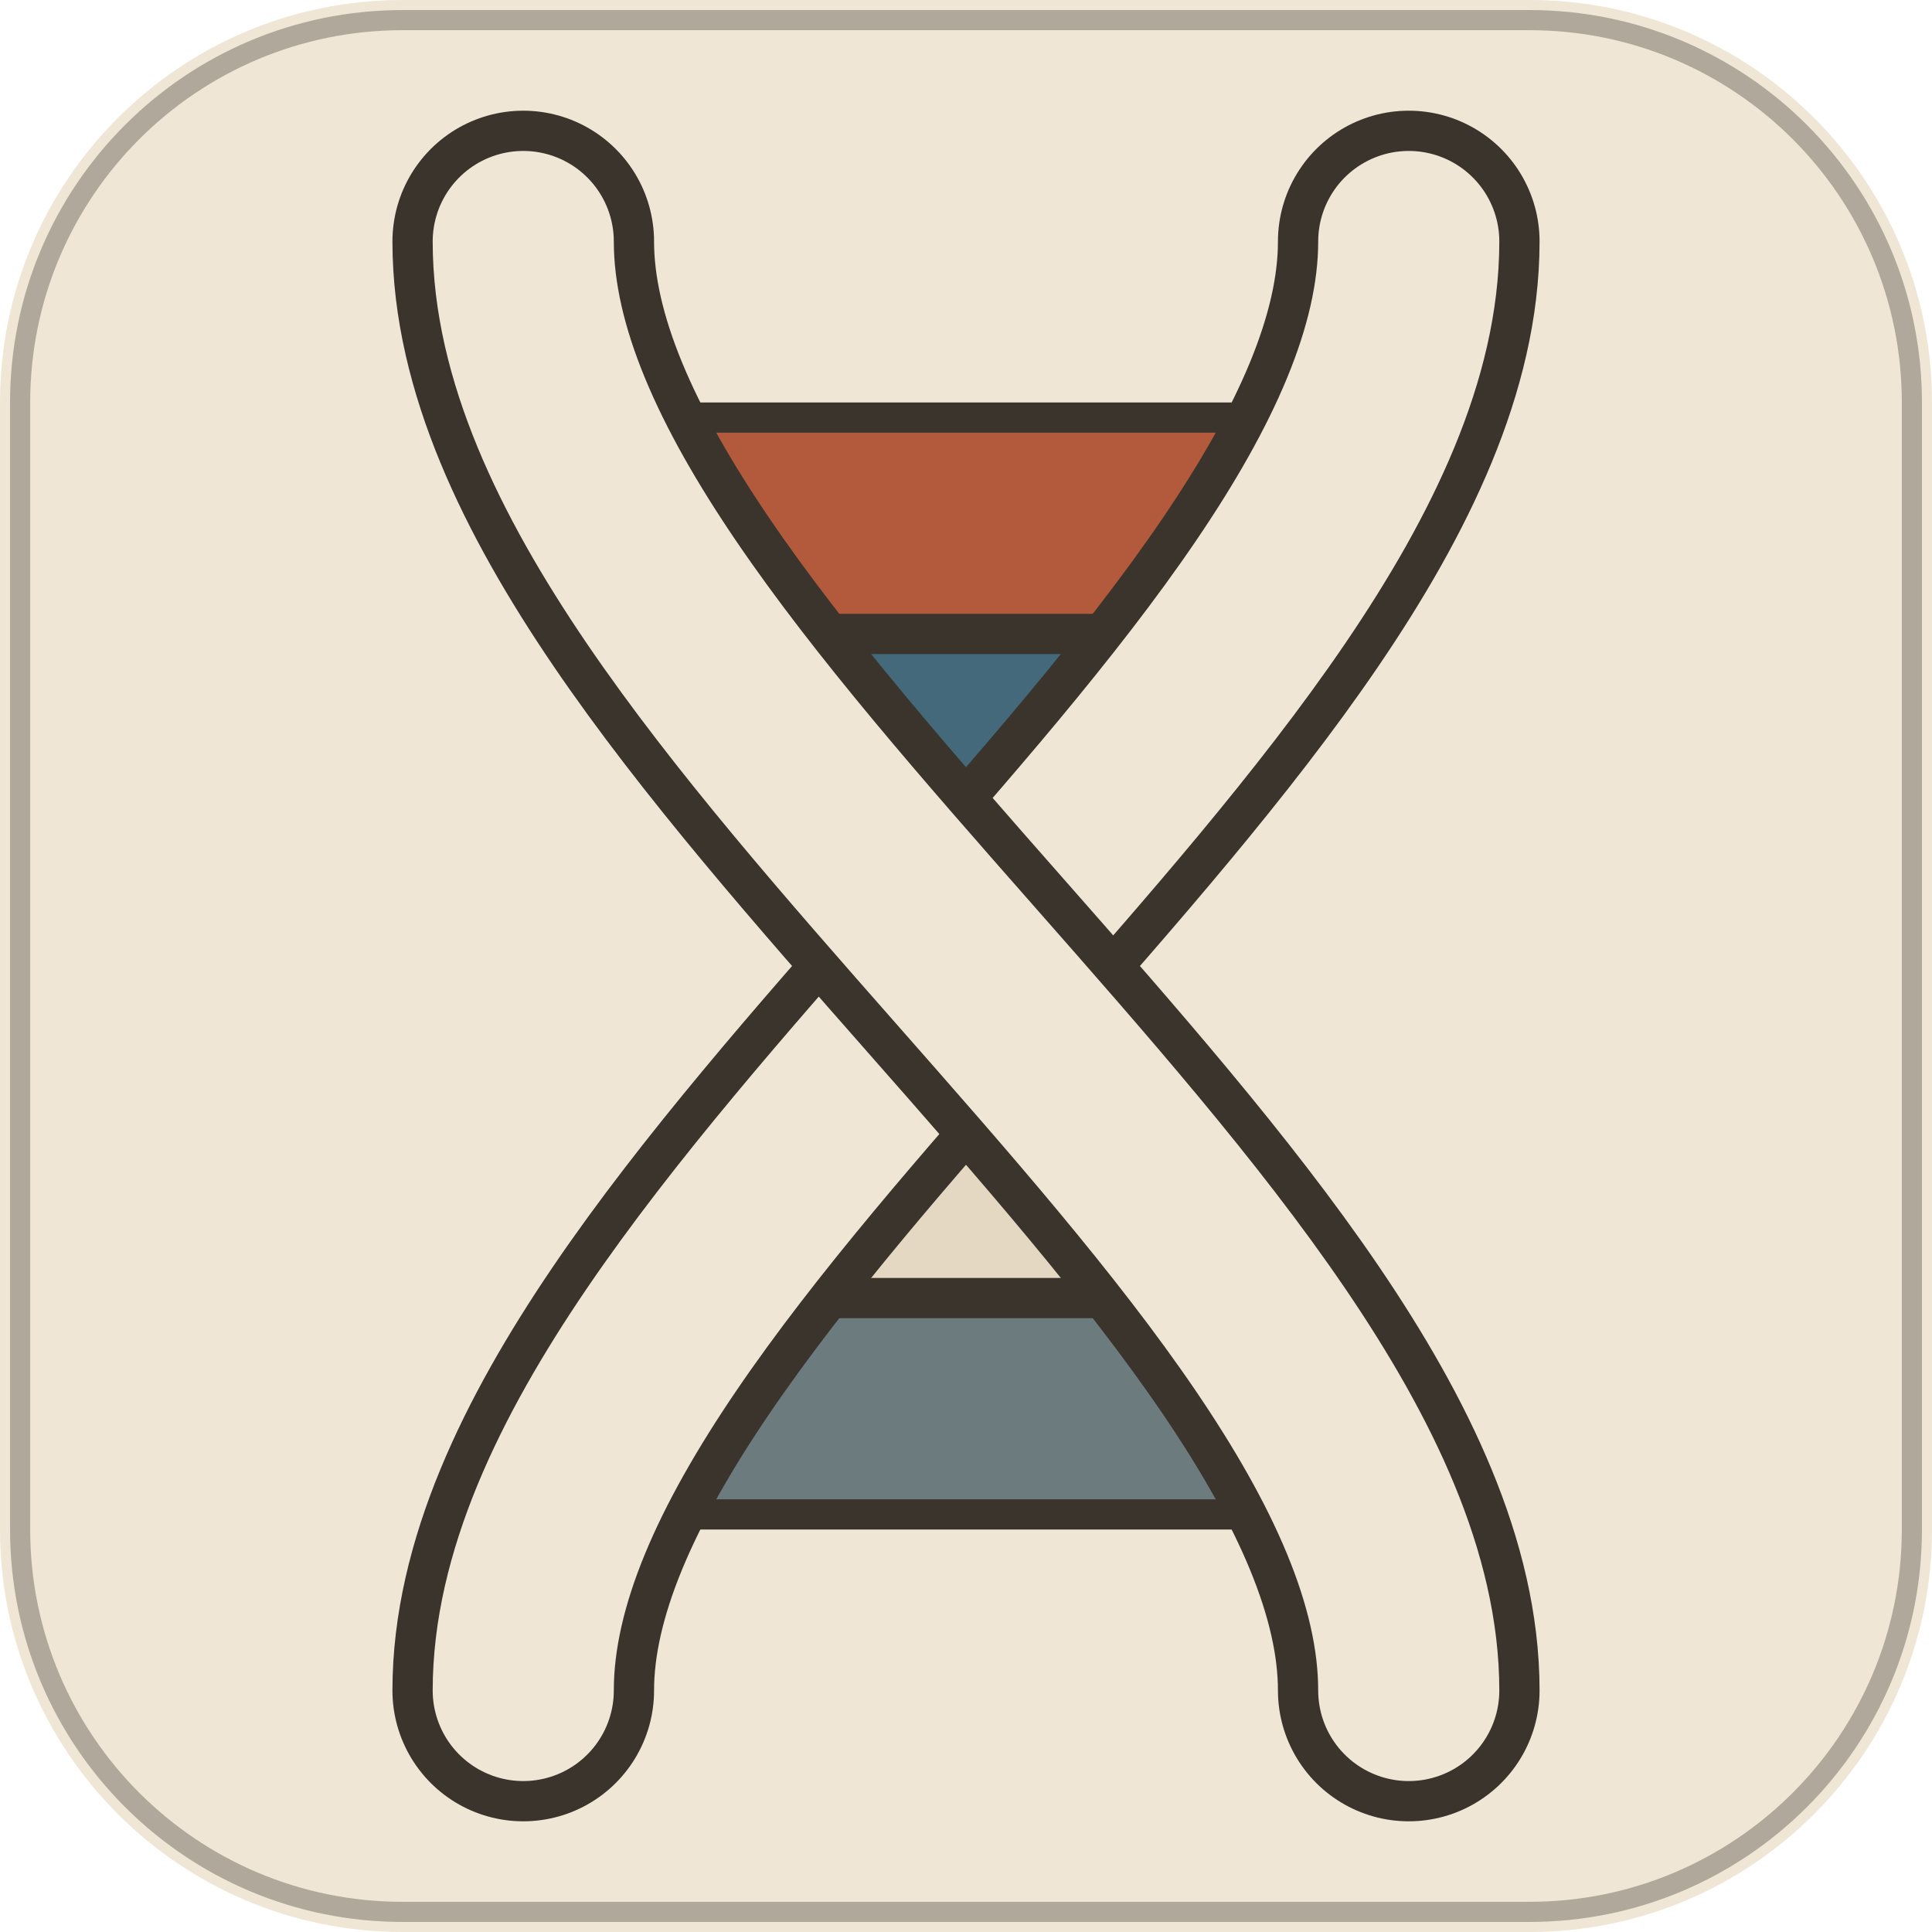
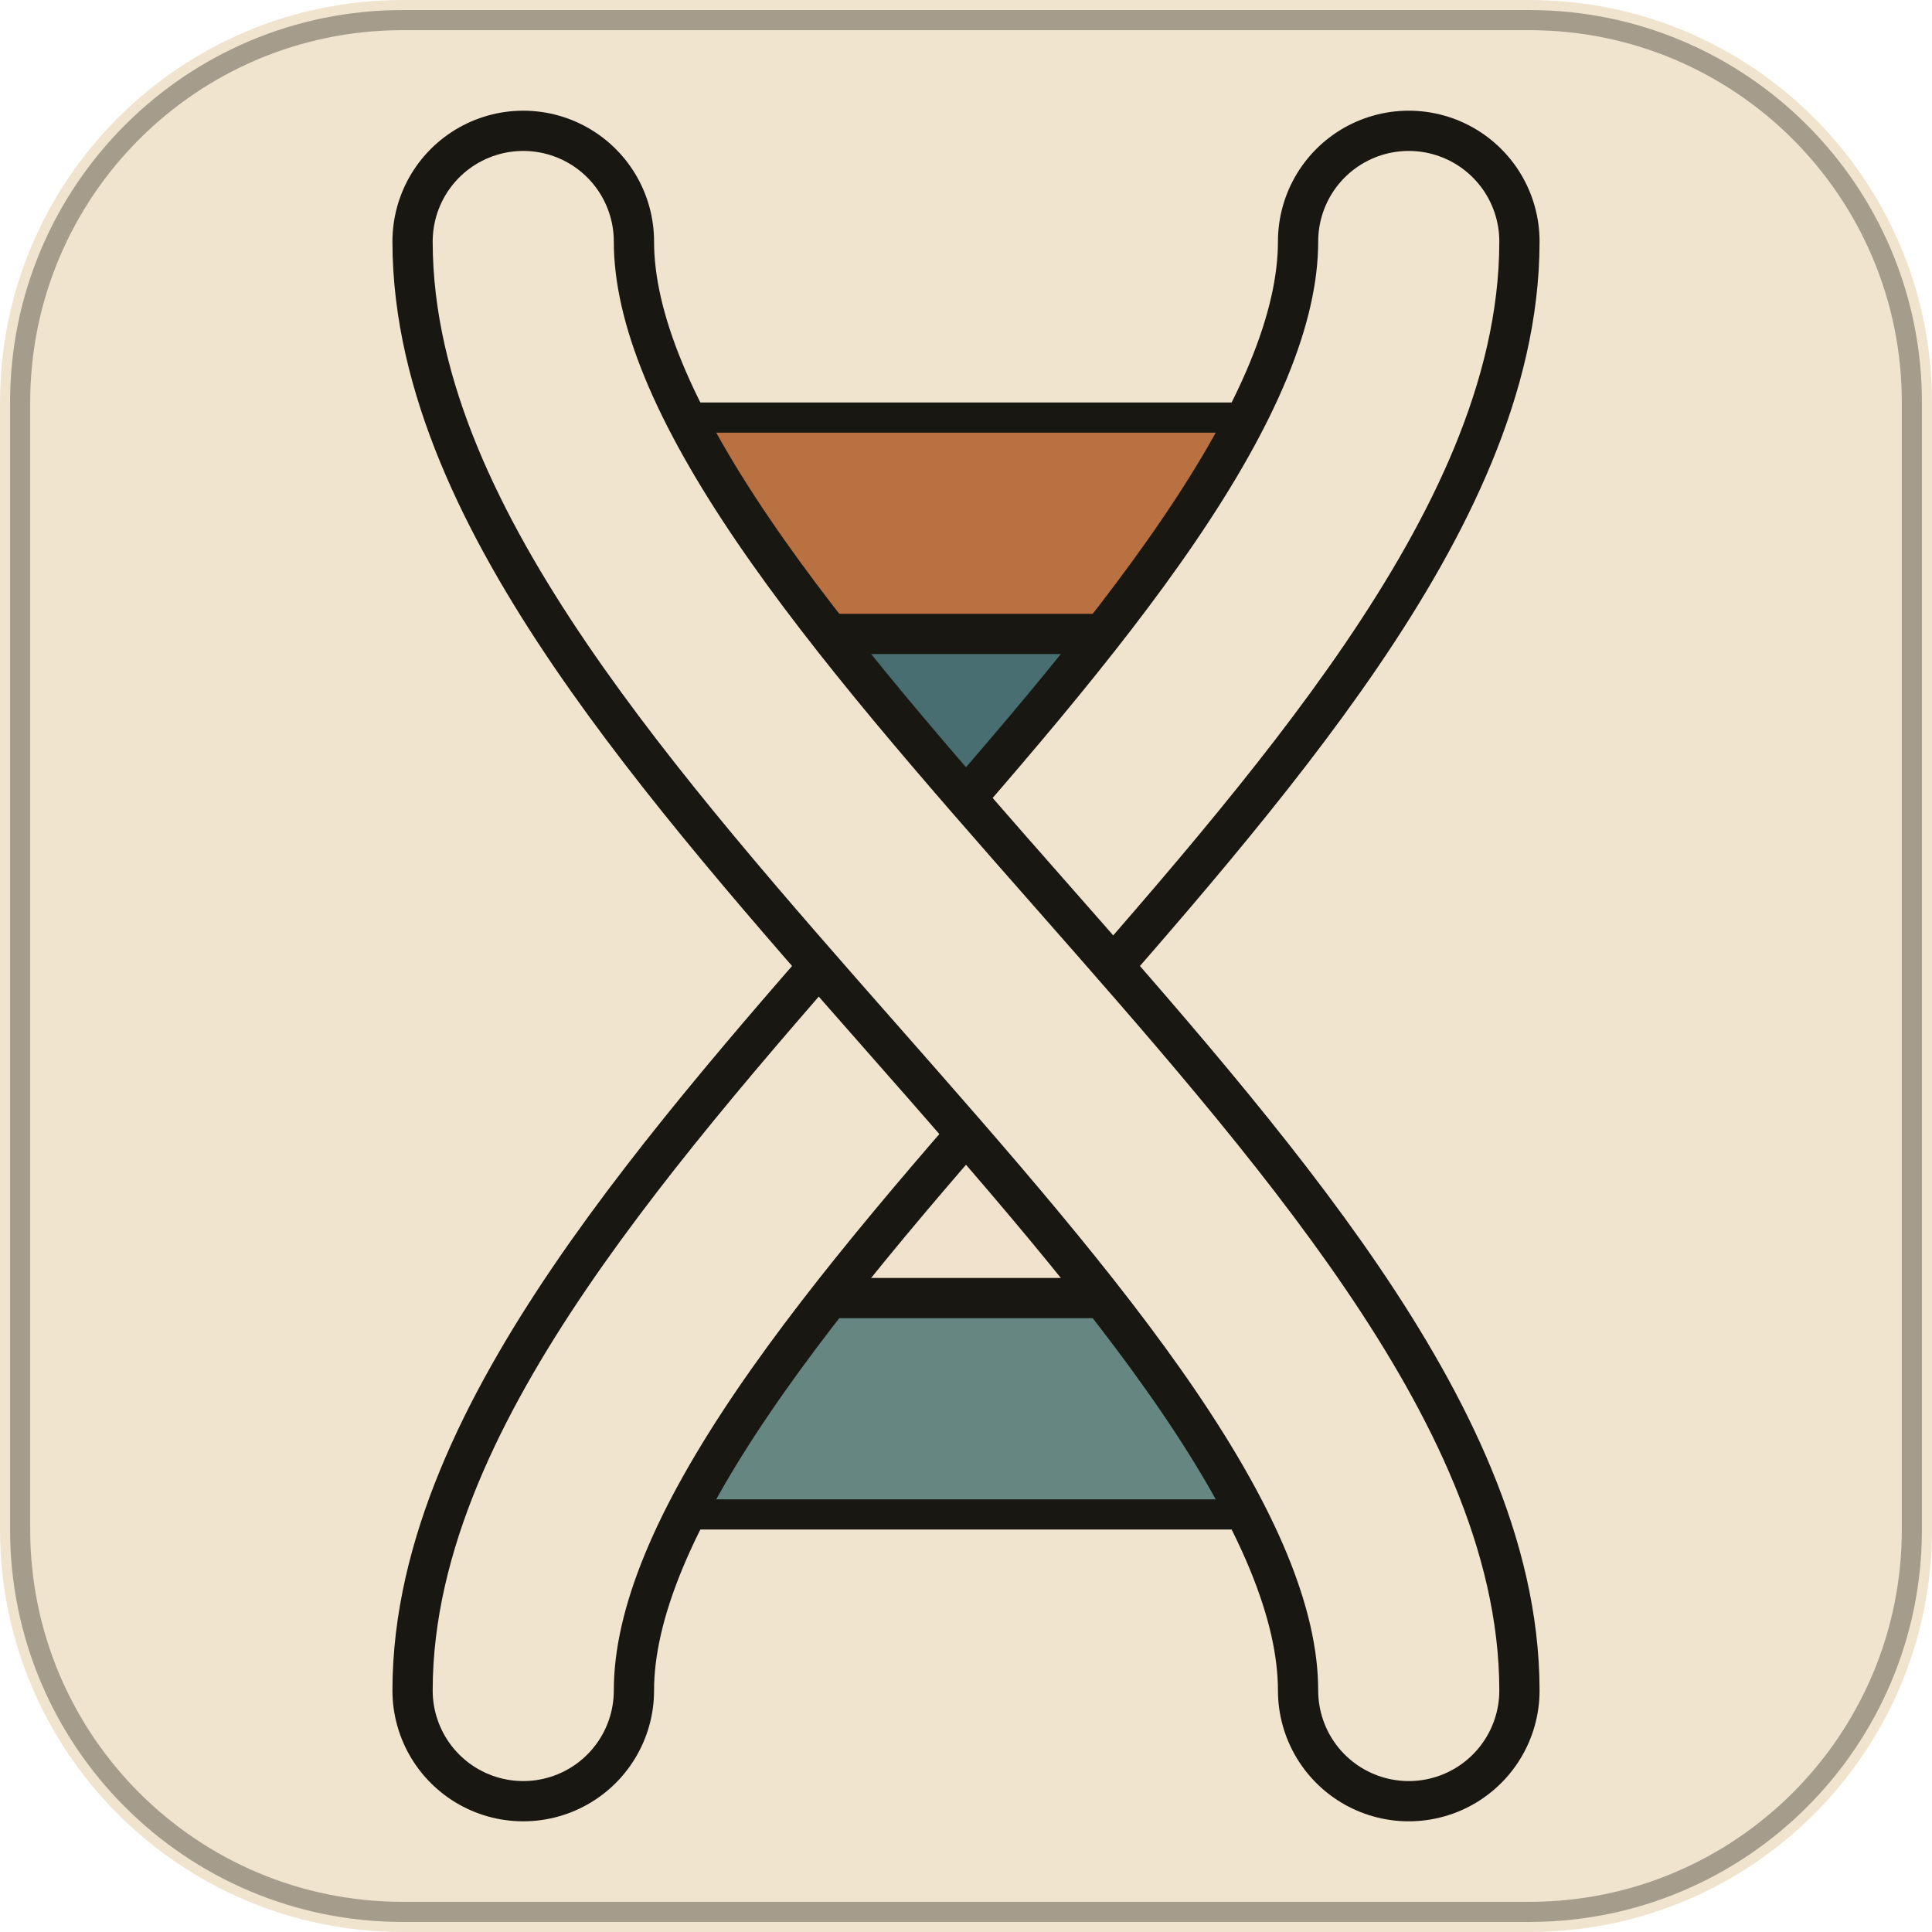
<svg xmlns="http://www.w3.org/2000/svg" viewBox="0 0 96 96" width="96" height="96" role="img" aria-label="Quadratus mark">
-   <rect width="96" height="96" rx="20" fill="#EFE6D5" />
-   <rect x="1" y="1" width="94" height="94" rx="19" fill="none" stroke="#3A342C" stroke-opacity="0.35" stroke-width="1" />
+   <rect width="96" height="96" rx="20" fill="#F1E4CF" />
+   <rect x="1" y="1" width="94" height="94" rx="19" fill="none" stroke="#191711" stroke-opacity="0.35" stroke-width="1" />
  <g fill="none" stroke-linecap="round">
-     <path d="M31 26 H65" stroke="#3A342C" stroke-width="12" />
-     <path d="M31 26 H65" stroke="#B35A3C" stroke-width="9" />
-     <path d="M39 37 H57" stroke="#3A342C" stroke-width="12" />
-     <path d="M39 37 H57" stroke="#43697A" stroke-width="9" />
-     <path d="M39 59 H57" stroke="#3A342C" stroke-width="12" />
-     <path d="M39 59 H57" stroke="#E4D8C2" stroke-width="9" />
-     <path d="M31 70 H65" stroke="#3A342C" stroke-width="12" />
-     <path d="M31 70 H65" stroke="#6B7B7E" stroke-width="9" />
+     <path d="M31 26 H65" stroke="#191711" stroke-width="12" />
+     <path d="M31 26 H65" stroke="#BA7142" stroke-width="9" />
+     <path d="M39 37 H57" stroke="#191711" stroke-width="12" />
+     <path d="M39 37 H57" stroke="#486E71" stroke-width="9" />
+     <path d="M39 59 H57" stroke="#191711" stroke-width="12" />
+     <path d="M39 59 H57" stroke="#F0E2CD" stroke-width="9" />
+     <path d="M31 70 H65" stroke="#191711" stroke-width="12" />
+     <path d="M31 70 H65" stroke="#668682" stroke-width="9" />
  </g>
-   <path d="M70 12 C 70 34 26 62 26 84" fill="none" stroke="#3A342C" stroke-width="13" stroke-linecap="round" />
-   <path d="M70 12 C 70 34 26 62 26 84" fill="none" stroke="#EFE6D5" stroke-width="9" stroke-linecap="round" />
-   <path d="M26 12 C 26 34 70 62 70 84" fill="none" stroke="#3A342C" stroke-width="13" stroke-linecap="round" />
-   <path d="M26 12 C 26 34 70 62 70 84" fill="none" stroke="#EFE6D5" stroke-width="9" stroke-linecap="round" />
+   <path d="M70 12 C 70 34 26 62 26 84" fill="none" stroke="#191711" stroke-width="13" stroke-linecap="round" />
+   <path d="M70 12 C 70 34 26 62 26 84" fill="none" stroke="#F1E4CF" stroke-width="9" stroke-linecap="round" />
+   <path d="M26 12 C 26 34 70 62 70 84" fill="none" stroke="#191711" stroke-width="13" stroke-linecap="round" />
+   <path d="M26 12 C 26 34 70 62 70 84" fill="none" stroke="#F1E4CF" stroke-width="9" stroke-linecap="round" />
</svg>
